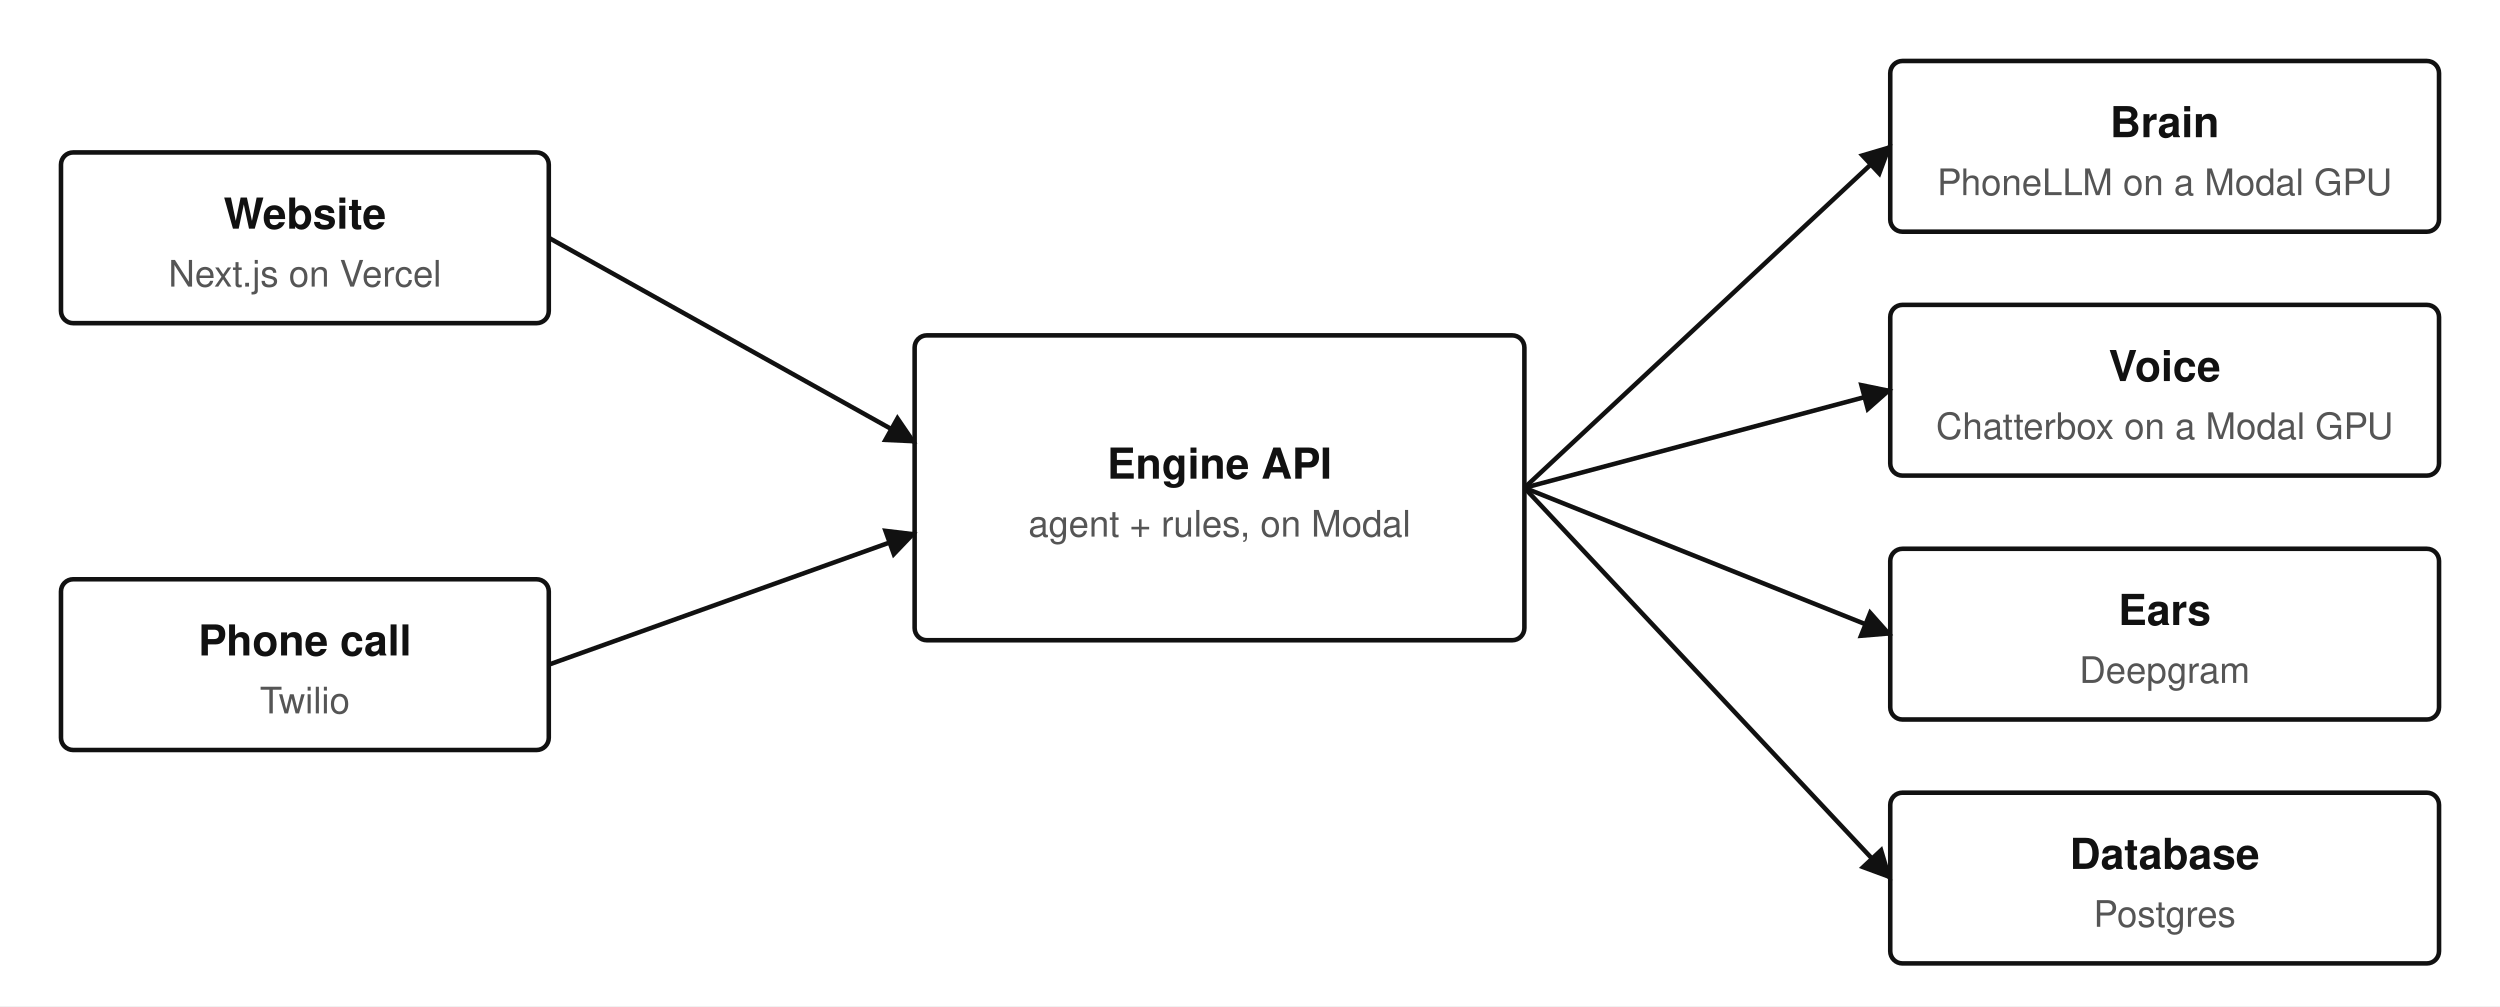
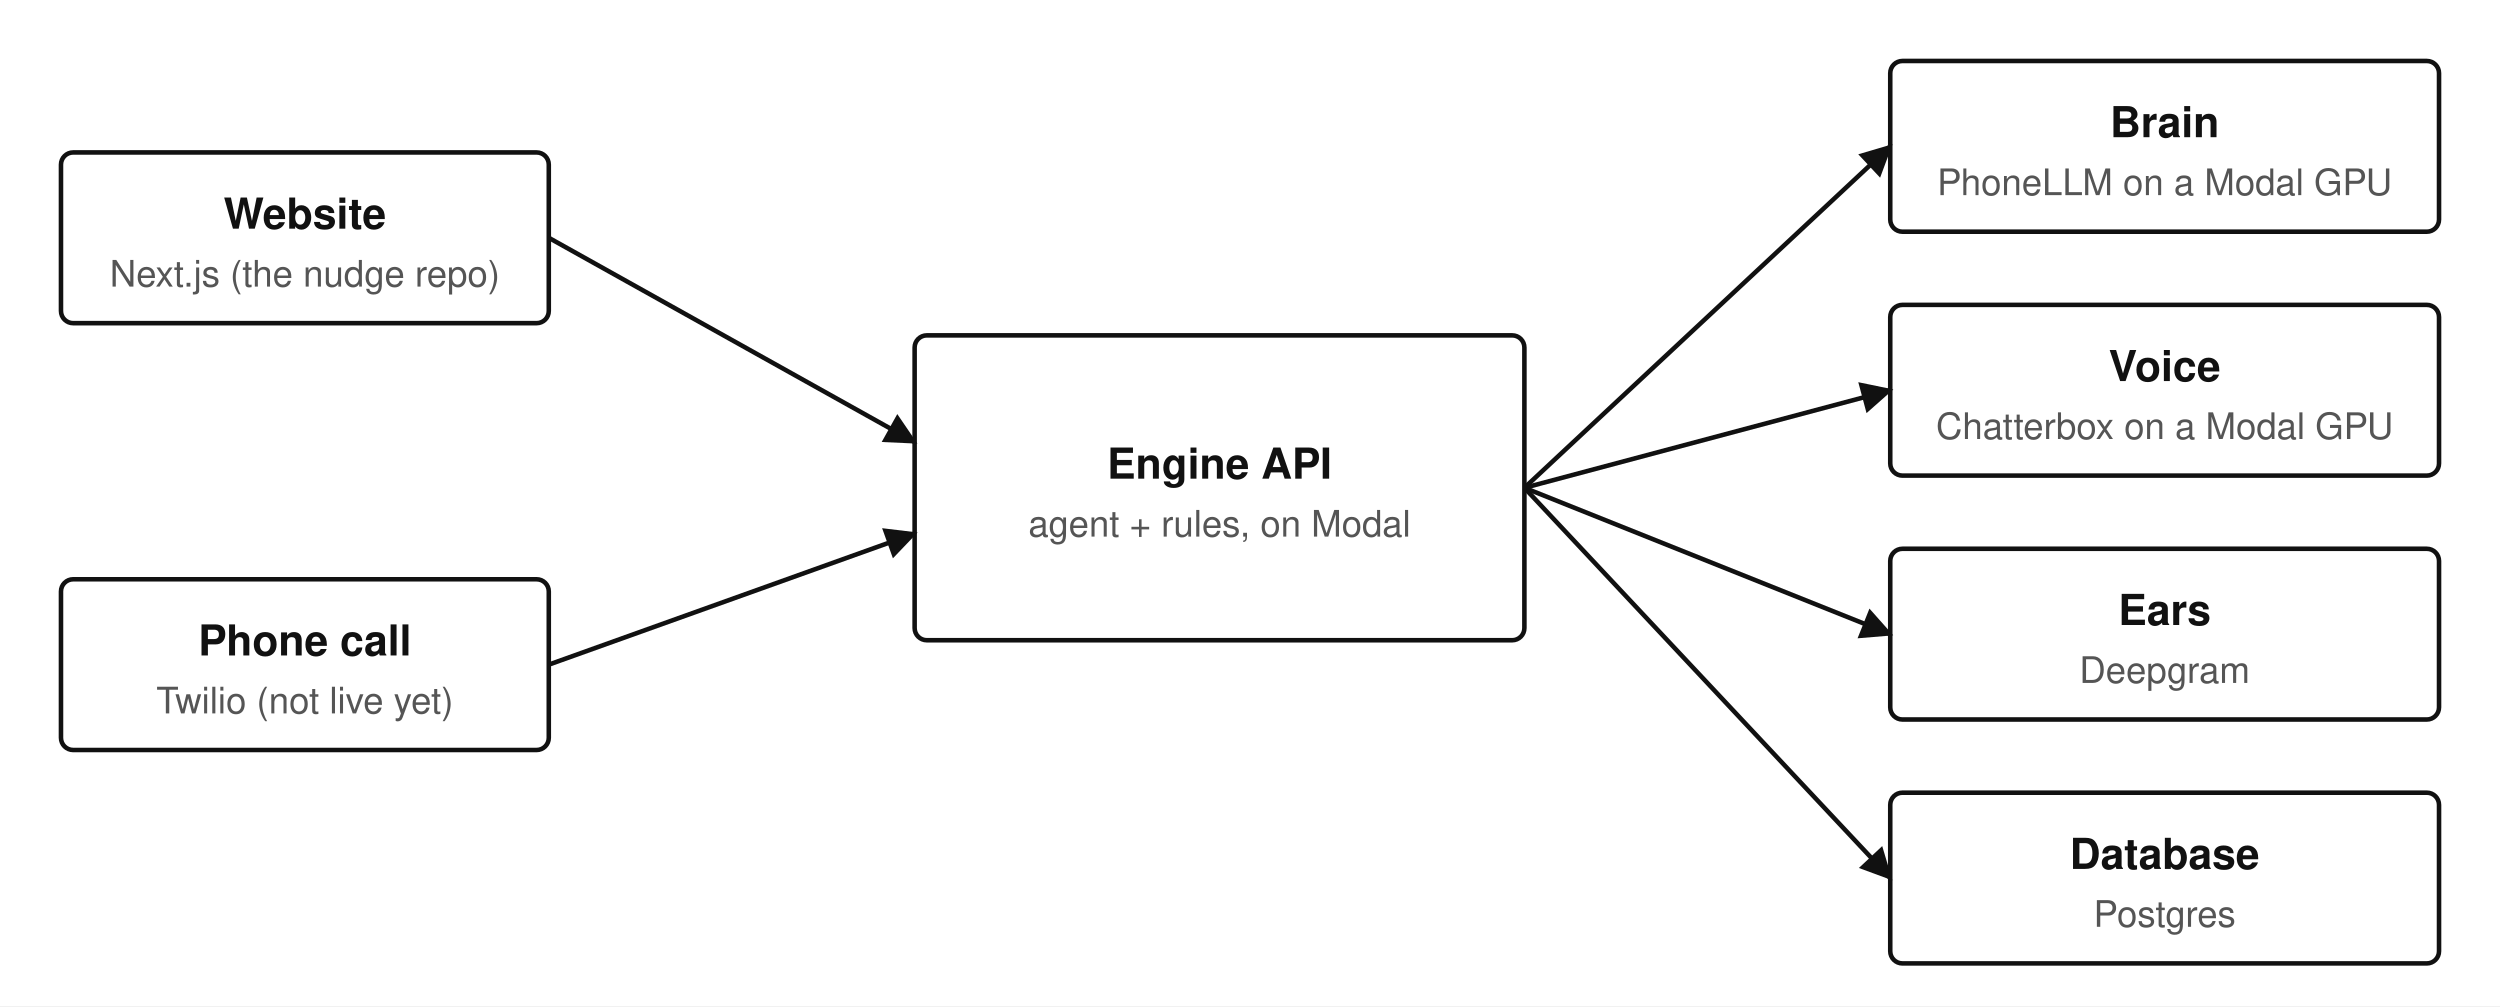
<svg xmlns="http://www.w3.org/2000/svg" width="820" height="330" viewBox="0 0 820 330">
  <defs>
    <marker id="a" viewBox="0 0 10 10" refX="9" refY="5" markerWidth="7" markerHeight="7" orient="auto-start-reverse">
      <path d="M0 0L10 5L0 10z" fill="#111" />
    </marker>
  </defs>
  <rect width="100%" height="100%" fill="#fff" />
  <rect x="20" y="50" width="160" height="56" rx="4" fill="#fff" stroke="#111" stroke-width="1.5" />
  <text x="100.0" y="75.0" text-anchor="middle" font-family="Helvetica, Arial, sans-serif" font-size="14" font-weight="bold" fill="#111">Website</text>
-   <text x="100.0" y="94.0" text-anchor="middle" font-family="Helvetica, Arial, sans-serif" font-size="12" fill="#555">Next.js on Vercel</text>
+   <text x="100.0" y="94.0" text-anchor="middle" font-family="Helvetica, Arial, sans-serif" font-size="12" fill="#555">Next.js (the nudge repo)</text>
  <rect x="20" y="190" width="160" height="56" rx="4" fill="#fff" stroke="#111" stroke-width="1.5" />
  <text x="100.0" y="215.0" text-anchor="middle" font-family="Helvetica, Arial, sans-serif" font-size="14" font-weight="bold" fill="#111">Phone call</text>
-   <text x="100.0" y="234.0" text-anchor="middle" font-family="Helvetica, Arial, sans-serif" font-size="12" fill="#555">Twilio</text>
+   <text x="100.0" y="234.0" text-anchor="middle" font-family="Helvetica, Arial, sans-serif" font-size="12" fill="#555">Twilio (not live yet)</text>
  <rect x="300" y="110" width="200" height="100" rx="4" fill="#fff" stroke="#111" stroke-width="1.5" />
  <text x="400.0" y="157.0" text-anchor="middle" font-family="Helvetica, Arial, sans-serif" font-size="14" font-weight="bold" fill="#111">Engine API</text>
  <text x="400.0" y="176.0" text-anchor="middle" font-family="Helvetica, Arial, sans-serif" font-size="12" fill="#555">agent + rules, on Modal</text>
  <rect x="620" y="20" width="180" height="56" rx="4" fill="#fff" stroke="#111" stroke-width="1.5" />
  <text x="710.0" y="45.0" text-anchor="middle" font-family="Helvetica, Arial, sans-serif" font-size="14" font-weight="bold" fill="#111">Brain</text>
  <text x="710.0" y="64.0" text-anchor="middle" font-family="Helvetica, Arial, sans-serif" font-size="12" fill="#555">PhoneLLM on a Modal GPU</text>
  <rect x="620" y="100" width="180" height="56" rx="4" fill="#fff" stroke="#111" stroke-width="1.5" />
  <text x="710.0" y="125.0" text-anchor="middle" font-family="Helvetica, Arial, sans-serif" font-size="14" font-weight="bold" fill="#111">Voice</text>
  <text x="710.0" y="144.0" text-anchor="middle" font-family="Helvetica, Arial, sans-serif" font-size="12" fill="#555">Chatterbox on a Modal GPU</text>
  <rect x="620" y="180" width="180" height="56" rx="4" fill="#fff" stroke="#111" stroke-width="1.5" />
  <text x="710.0" y="205.0" text-anchor="middle" font-family="Helvetica, Arial, sans-serif" font-size="14" font-weight="bold" fill="#111">Ears</text>
  <text x="710.0" y="224.0" text-anchor="middle" font-family="Helvetica, Arial, sans-serif" font-size="12" fill="#555">Deepgram</text>
  <rect x="620" y="260" width="180" height="56" rx="4" fill="#fff" stroke="#111" stroke-width="1.5" />
  <text x="710.0" y="285.0" text-anchor="middle" font-family="Helvetica, Arial, sans-serif" font-size="14" font-weight="bold" fill="#111">Database</text>
  <text x="710.0" y="304.0" text-anchor="middle" font-family="Helvetica, Arial, sans-serif" font-size="12" fill="#555">Postgres</text>
  <line x1="180" y1="78" x2="300" y2="145" stroke="#111" stroke-width="1.5" marker-end="url(#a)" />
  <line x1="180" y1="218" x2="300" y2="175" stroke="#111" stroke-width="1.5" marker-end="url(#a)" />
  <line x1="500" y1="160" x2="620" y2="48" stroke="#111" stroke-width="1.5" marker-end="url(#a)" />
  <line x1="500" y1="160" x2="620" y2="128" stroke="#111" stroke-width="1.5" marker-end="url(#a)" />
  <line x1="500" y1="160" x2="620" y2="208" stroke="#111" stroke-width="1.5" marker-end="url(#a)" />
  <line x1="500" y1="160" x2="620" y2="288" stroke="#111" stroke-width="1.5" marker-end="url(#a)" />
</svg>
